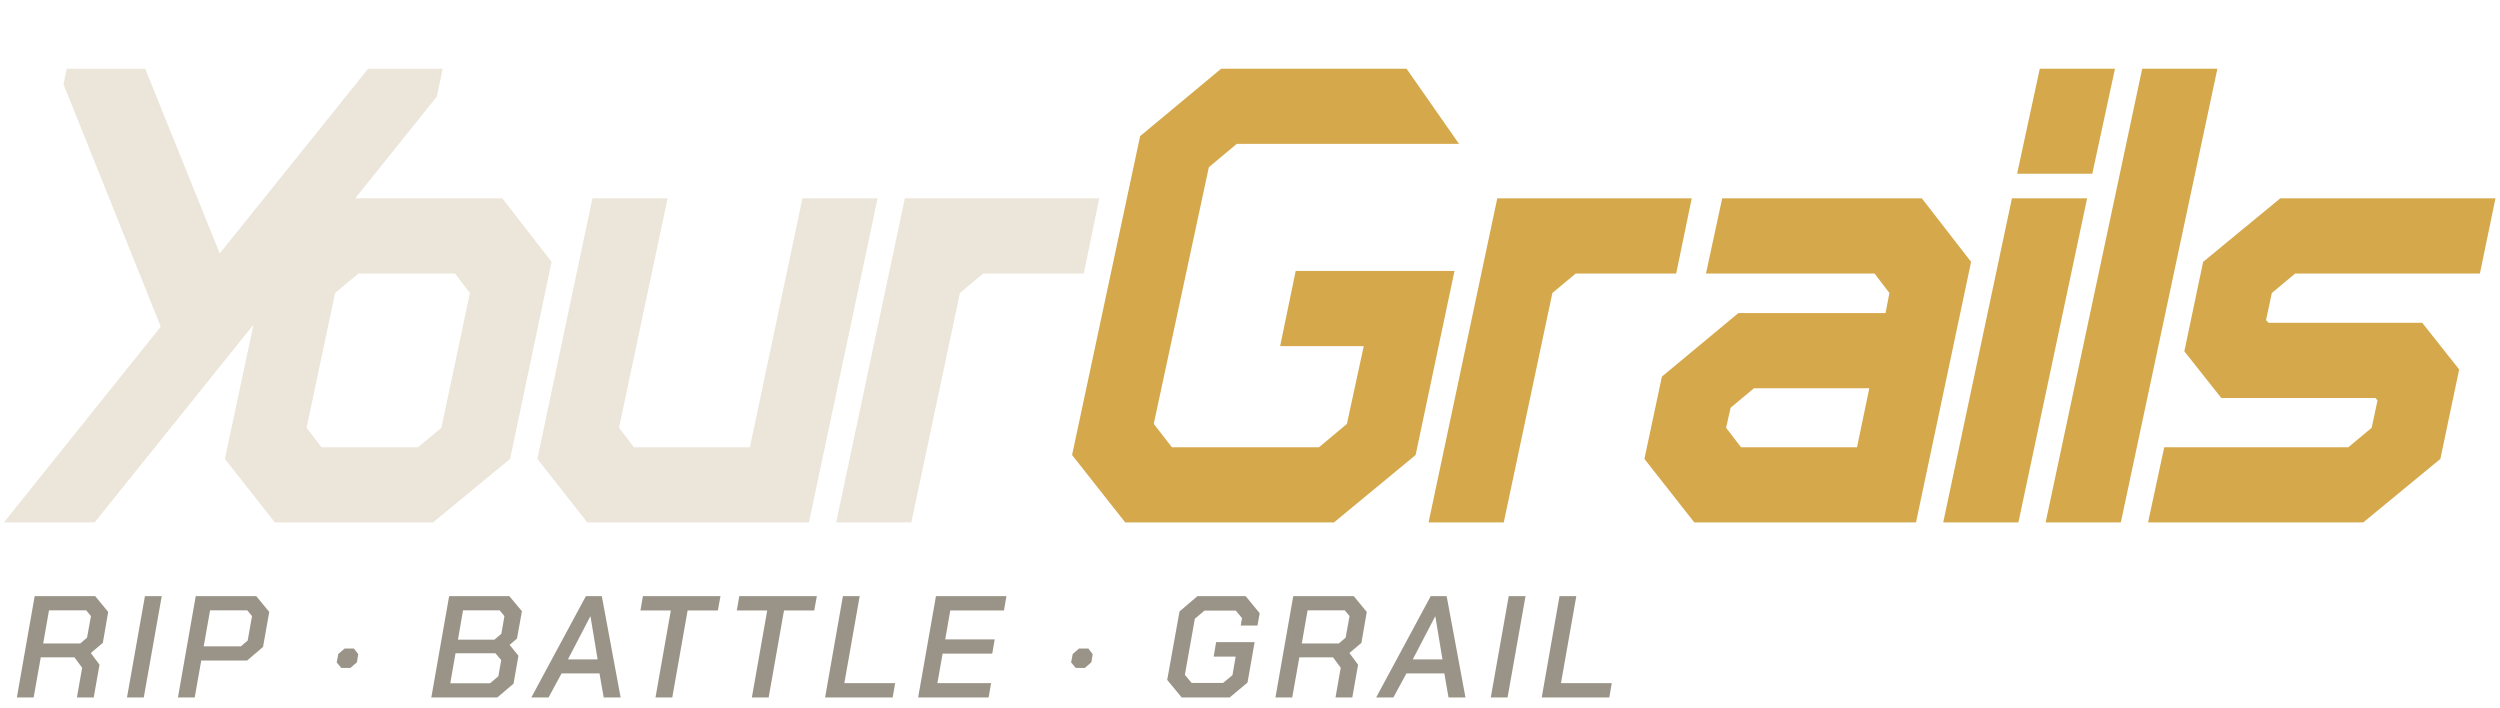
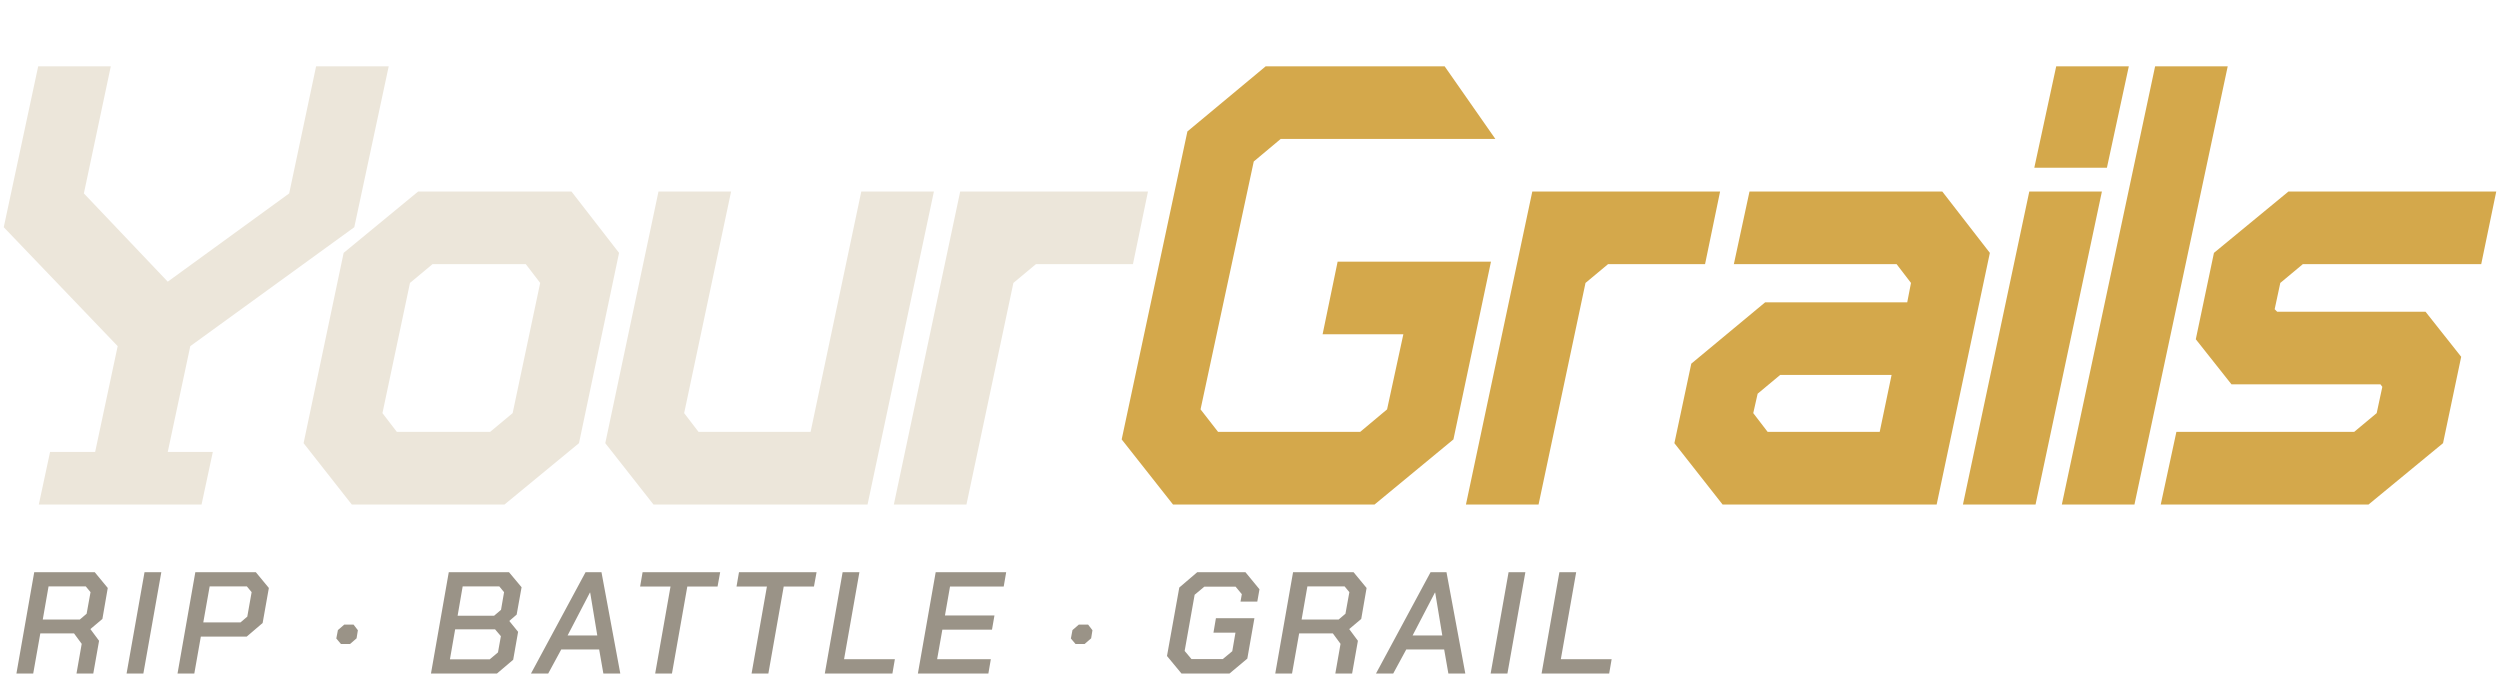
- <svg xmlns="http://www.w3.org/2000/svg" viewBox="46 -806 3857 1092" role="img" aria-label="YourGrails: Rip, Battle, Grail">
-   <path fill="#ECE6DA" d="M821 -500L897 -402L833 -98L714 0L470 0L393 -98L437 -305L192 0L52 0L294 -302L144 -676L149 -700L270 -700L385 -415L614 -700L729 -700L720 -657L594 -500ZM691 -116L727 -146L771 -354L748 -384L599 -384L563 -354L519 -146L542 -116ZM1284 -500L1400 -500L1294 0L1236 0L1178 0L952 0L875 -98L960 -500L1076 -500L1001 -146L1024 -116L1203 -116ZM1742 -500L1718 -384L1563 -384L1527 -354L1452 0L1336 0L1442 -500L1540 -500L1558 -500Z" />
-   <path fill="#D4A84B" d="M2656 -500L2632 -384L2477 -384L2441 -354L2366 0L2250 0L2356 -500L2454 -500L2472 -500ZM2610 -225L2728 -323L2955 -323L2961 -354L2938 -384L2678 -384L2703 -500L3011 -500L3087 -402L3002 0L2944 0L2886 0L2660 0L2583 -98ZM2911 -116L2930 -207L2752 -207L2716 -177L2709 -146L2732 -116ZM3150 -500L3266 -500L3160 0L3044 0ZM3546 -308L3783 -308L3840 -236L3811 -98L3692 0L3360 0L3385 -116L3669 -116L3705 -146L3714 -188L3711 -192L3473 -192L3416 -264L3445 -402L3564 -500L3896 -500L3872 -384L3587 -384L3551 -354L3542 -312ZM2081 -116L2124 -152L2150 -272L2021 -272L2045 -388L2290 -388L2230 -104L2104 0L1782 0L1700 -104L1805 -596L1930 -700L2216 -700L2297 -584L1954 -584L1911 -548L1826 -152L1854 -116ZM3202 0L3351 -700L3467 -700L3318 0ZM3274 -538L3158 -538L3193 -700L3309 -700Z" />
-   <g transform="translate(66 270) scale(0.2232655)">
+ <svg xmlns="http://www.w3.org/2000/svg" viewBox="88 -806 3994 1092" role="img" aria-label="YourGrails: Rip, Battle, Grail">
+   <path fill="#ECE6DA" d="M756 -500L1001 -500L1077 -402L1013 -98L894 0L650 0L573 -98L637 -402ZM871 -116L907 -146L951 -354L928 -384L779 -384L743 -354L699 -146L722 -116ZM1464 -500L1580 -500L1474 0L1416 0L1358 0L1132 0L1055 -98L1140 -500L1256 -500L1181 -146L1204 -116L1383 -116ZM1922 -500L1898 -384L1743 -384L1707 -354L1632 0L1516 0L1622 -500L1720 -500L1738 -500ZM150 0L168 -84L240 -84L276 -253L94 -443L149 -700L265 -700L222 -497L356 -356L550 -497L593 -700L709 -700L654 -443L392 -253L356 -84L428 -84L410 0L338 0L222 0Z" />
+   <path fill="#D4A84B" d="M2836 -500L2812 -384L2657 -384L2621 -354L2546 0L2430 0L2536 -500L2634 -500L2652 -500ZM2790 -225L2908 -323L3135 -323L3141 -354L3118 -384L2858 -384L2883 -500L3191 -500L3267 -402L3182 0L3124 0L3066 0L2840 0L2763 -98ZM3091 -116L3110 -207L2932 -207L2896 -177L2889 -146L2912 -116ZM3330 -500L3446 -500L3340 0L3224 0ZM3726 -308L3963 -308L4020 -236L3991 -98L3872 0L3540 0L3565 -116L3849 -116L3885 -146L3894 -188L3891 -192L3653 -192L3596 -264L3625 -402L3744 -500L4076 -500L4052 -384L3767 -384L3731 -354L3722 -312ZM2261 -116L2304 -152L2330 -272L2201 -272L2225 -388L2470 -388L2410 -104L2284 0L1962 0L1880 -104L1985 -596L2110 -700L2396 -700L2477 -584L2134 -584L2091 -548L2006 -152L2034 -116ZM3382 0L3531 -700L3647 -700L3498 0ZM3454 -538L3338 -538L3373 -700L3489 -700Z" />
+   <g transform="translate(108 270) scale(0.2312416)">
    <path fill="#9A9387" d="M621 -377 538 -307 598 -226 558 0H442L478 -205L425 -277H192L143 0H27L150 -700H568L658 -591ZM539 -562 506 -602H249L209 -373H465L512 -413ZM912 -700H1028L904 0H788ZM1263 -700H1681L1771 -591L1728 -349L1618 -255H1301L1256 0H1140ZM1575 -353 1622 -393 1652 -562 1619 -602H1362L1318 -353ZM2237 -242 2248 -300 2292 -338H2356L2386 -299L2377 -243L2332 -204H2269ZM3014 -700H3430L3517 -596L3483 -407L3432 -363L3493 -288L3459 -95L3347 0H2891ZM3327 -399 3375 -440 3396 -562 3363 -602H3110L3075 -399ZM3297 -98 3354 -146 3374 -258 3334 -305H3058L3022 -98ZM3959 -700H4069L4199 0H4082L4053 -166H3791L3701 0H3582ZM4040 -263 3991 -559H3989L3835 -263ZM4546 -601H4336L4353 -700H4889L4871 -601H4662L4556 0H4440ZM5212 -601H5002L5019 -700H5555L5537 -601H5328L5222 0H5106ZM5735 -700H5851L5745 -99H6096L6079 0H5612ZM6378 -700H6865L6848 -601H6477L6442 -401H6784L6767 -303H6424L6388 -99H6759L6742 0H6255ZM7312 -242 7323 -300 7367 -338H7431L7461 -299L7452 -243L7407 -204H7344ZM7976 -121 8061 -594 8185 -700H8518L8615 -582L8600 -497H8484L8493 -548L8450 -600H8234L8167 -544L8098 -156L8145 -100H8362L8427 -154L8449 -282H8297L8314 -382H8580L8531 -103L8408 0H8076ZM9318 -377 9235 -307 9295 -226 9255 0H9139L9175 -205L9122 -277H8889L8840 0H8724L8847 -700H9265L9355 -591ZM9236 -562 9203 -602H8946L8906 -373H9162L9209 -413ZM9797 -700H9907L10037 0H9920L9891 -166H9629L9539 0H9420ZM9878 -263 9829 -559H9827L9673 -263ZM10336 -700H10452L10328 0H10212ZM10687 -700H10803L10697 -99H11048L11031 0H10564Z" />
  </g>
</svg>
